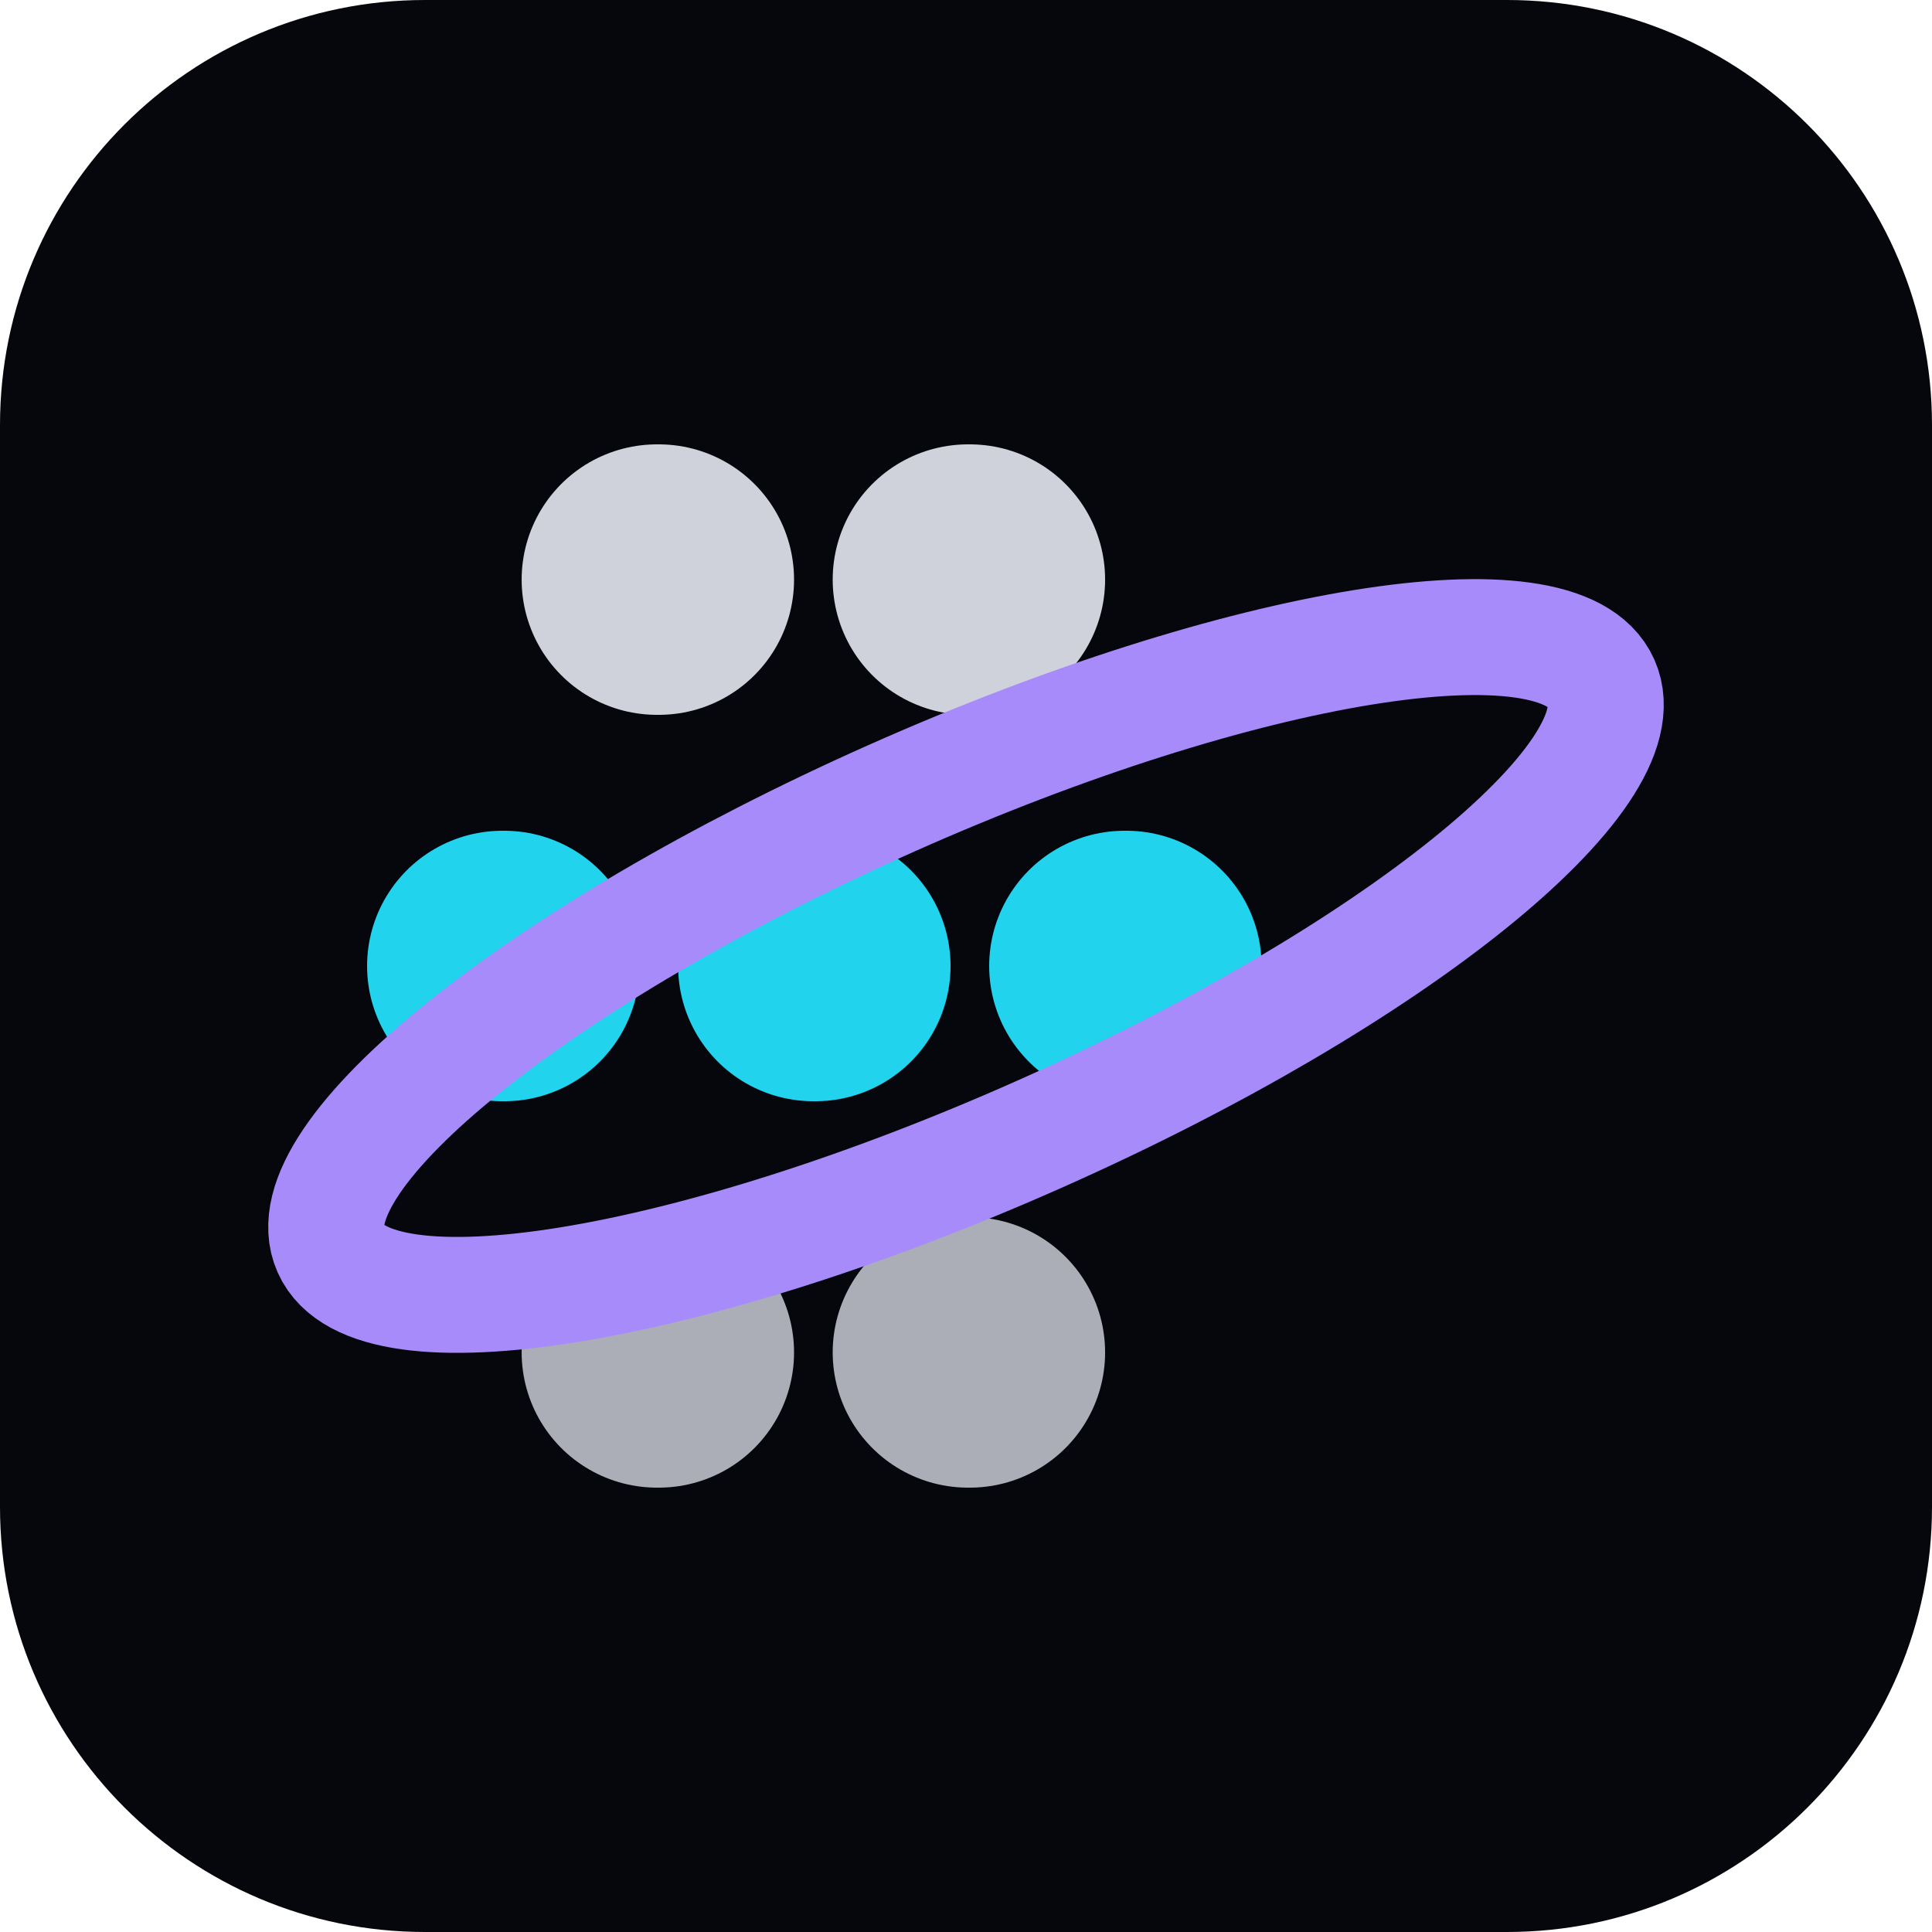
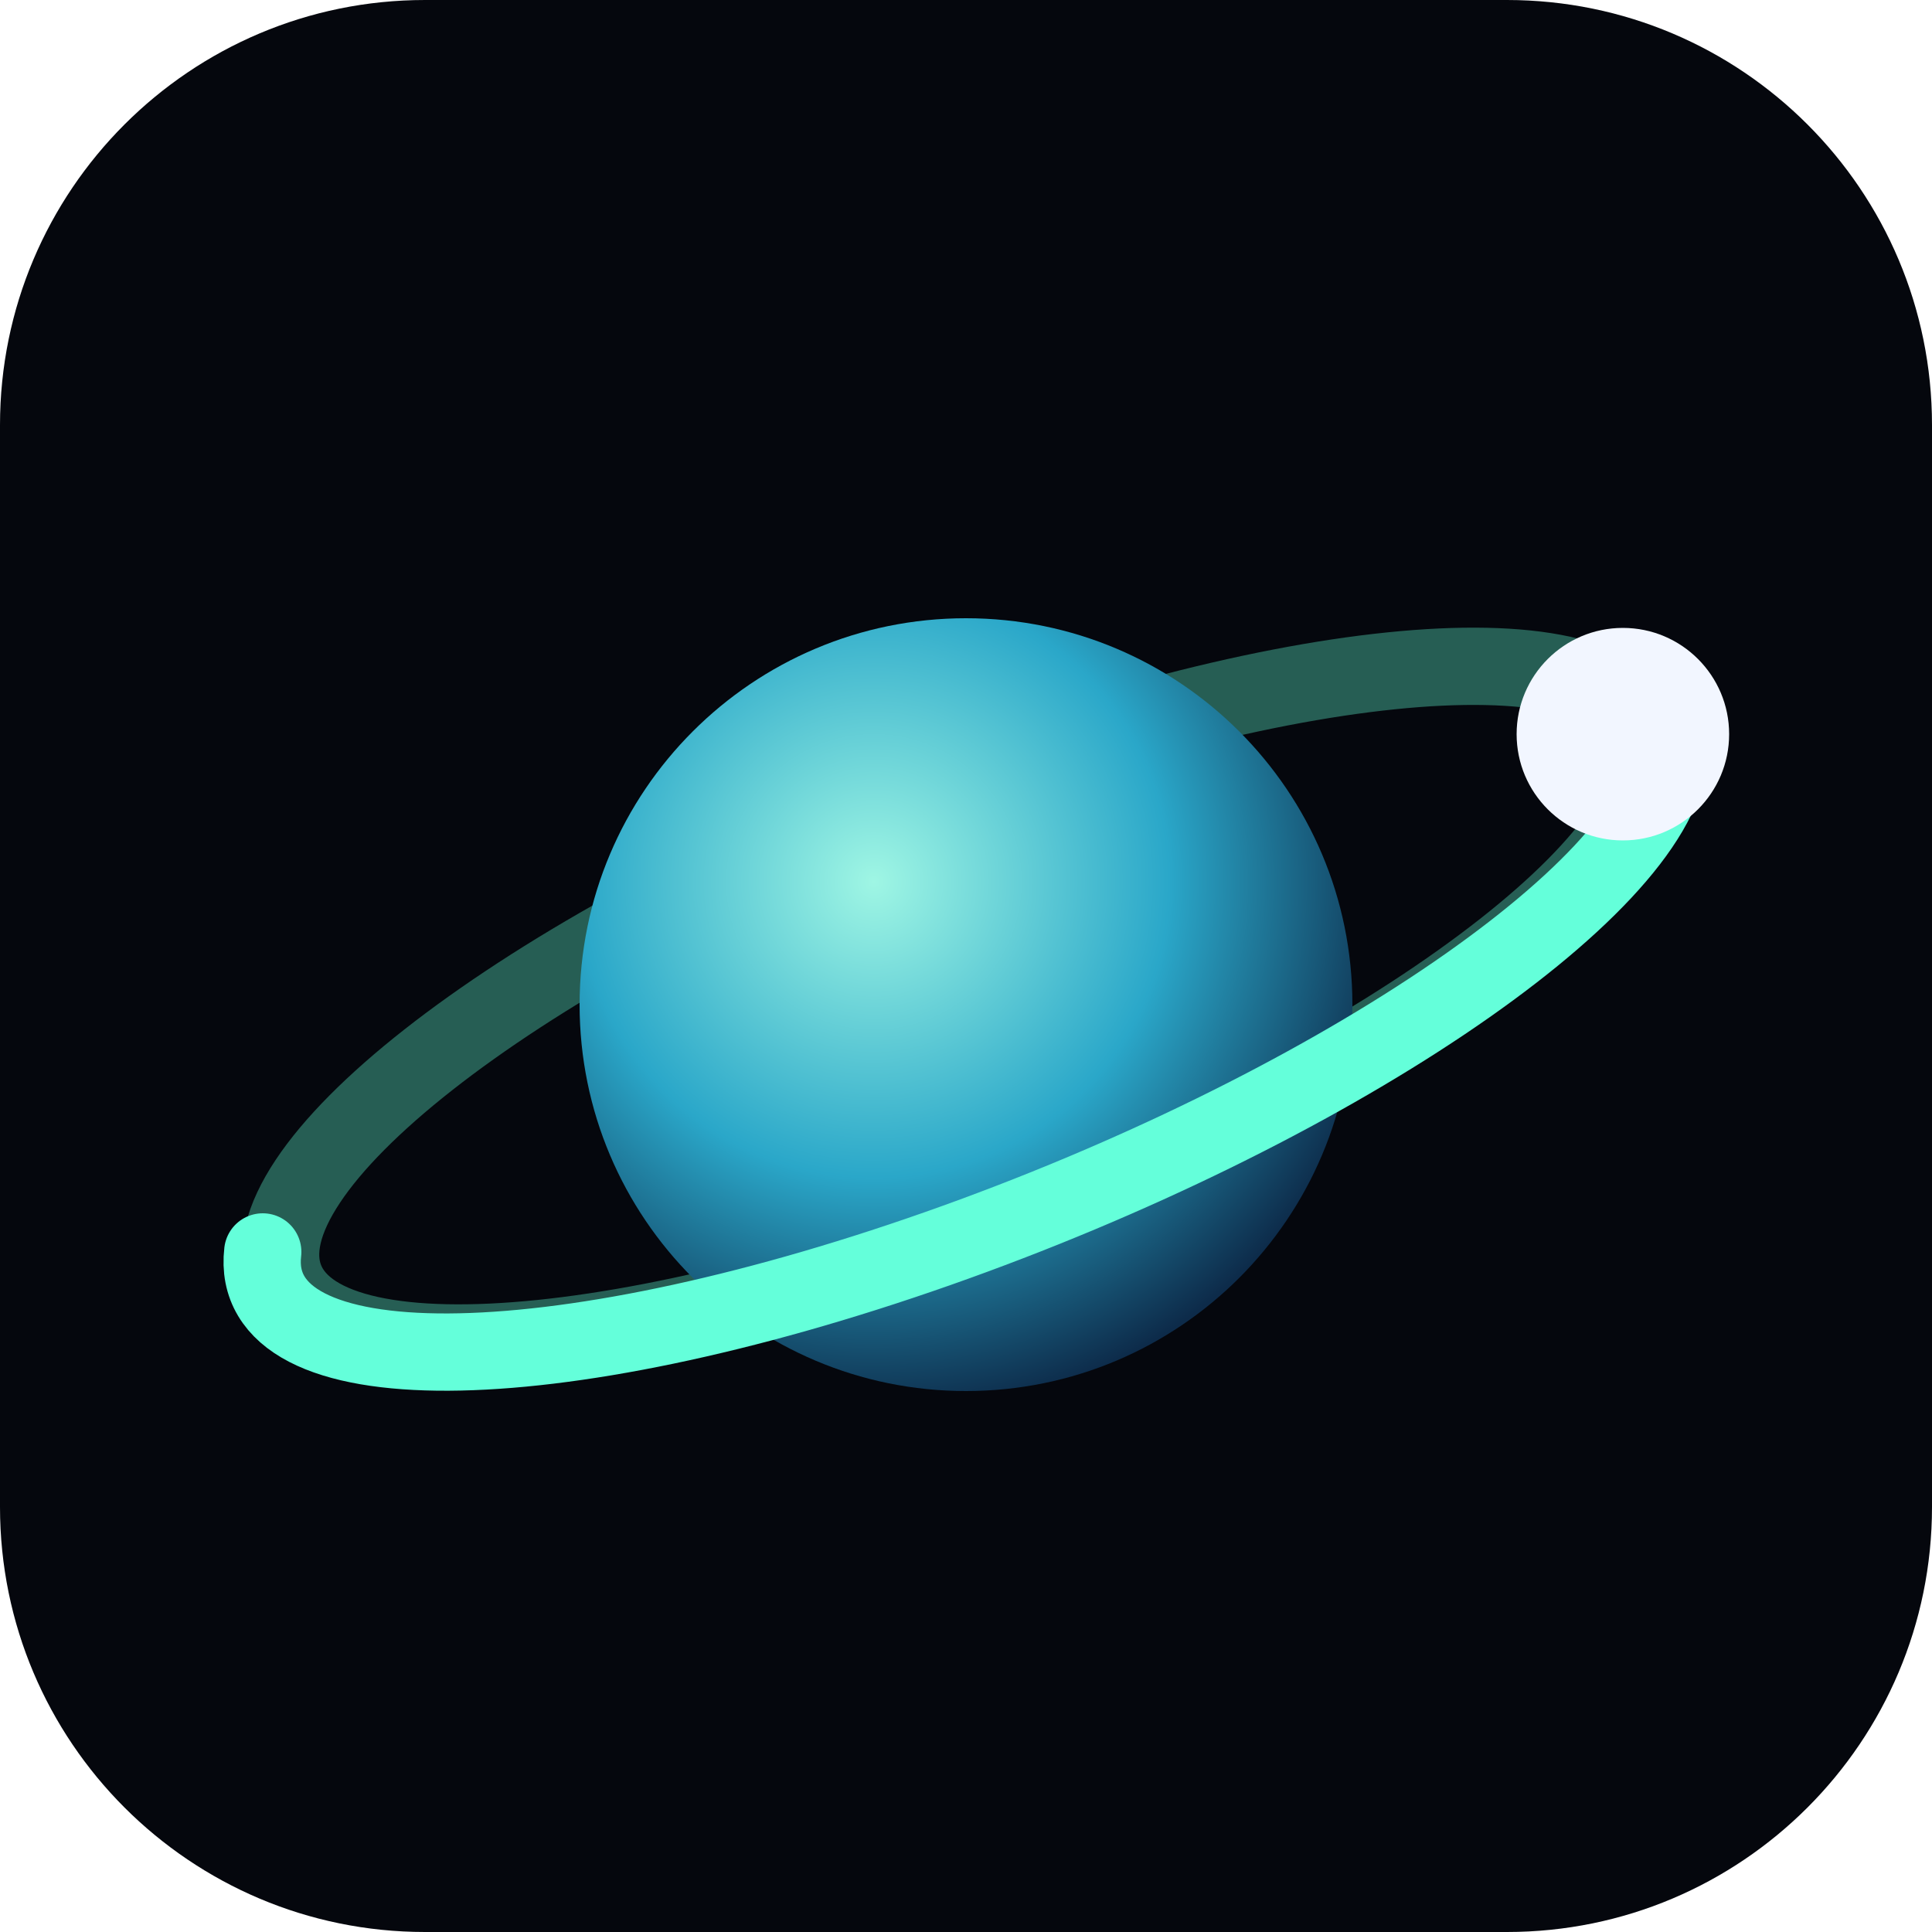
- <svg xmlns="http://www.w3.org/2000/svg" viewBox="0 0 100 100" role="img" aria-label="Spaceverse">
+ <svg xmlns="http://www.w3.org/2000/svg" viewBox="0 0 100 100" role="img" aria-label="Orbitor">
+   <defs>
+     <radialGradient id="planet" cx="38%" cy="34%" r="70%">
+       <stop offset="0" stop-color="#9ff6e4" />
+       <stop offset="0.55" stop-color="#2aa7c9" />
+       <stop offset="1" stop-color="#0d2b4a" />
+     </radialGradient>
+   </defs>
  <rect width="100" height="100" rx="22" fill="#05070D" />
-   <g stroke-linecap="round" stroke-width="14" stroke-dasharray="0.1 16">
-     <line x1="34" y1="30" x2="66" y2="30" stroke="#F2F6FF" stroke-opacity=".85" />
-     <line x1="26" y1="50" x2="74" y2="50" stroke="#22D3EE" />
-     <line x1="34" y1="70" x2="66" y2="70" stroke="#F2F6FF" stroke-opacity=".7" />
-   </g>
-   <ellipse cx="50" cy="50" rx="36" ry="9.5" fill="none" stroke="#A78BFA" stroke-width="6" transform="rotate(-24 50 50)" />
+   <ellipse cx="50" cy="52" rx="38" ry="11" fill="none" stroke="#64FFDA" stroke-opacity=".35" stroke-width="4" transform="rotate(-22 50 52)" />
+   <circle cx="50" cy="52" r="20" fill="url(#planet)" />
+   <path d="M 13.6 64.8 A 38 11 -22 0 0 86.4 39.2" fill="none" stroke="#64FFDA" stroke-width="4" stroke-linecap="round" transform="rotate(0 50 52)" />
+   <circle cx="84" cy="38" r="5.5" fill="#F2F6FF" />
</svg>
